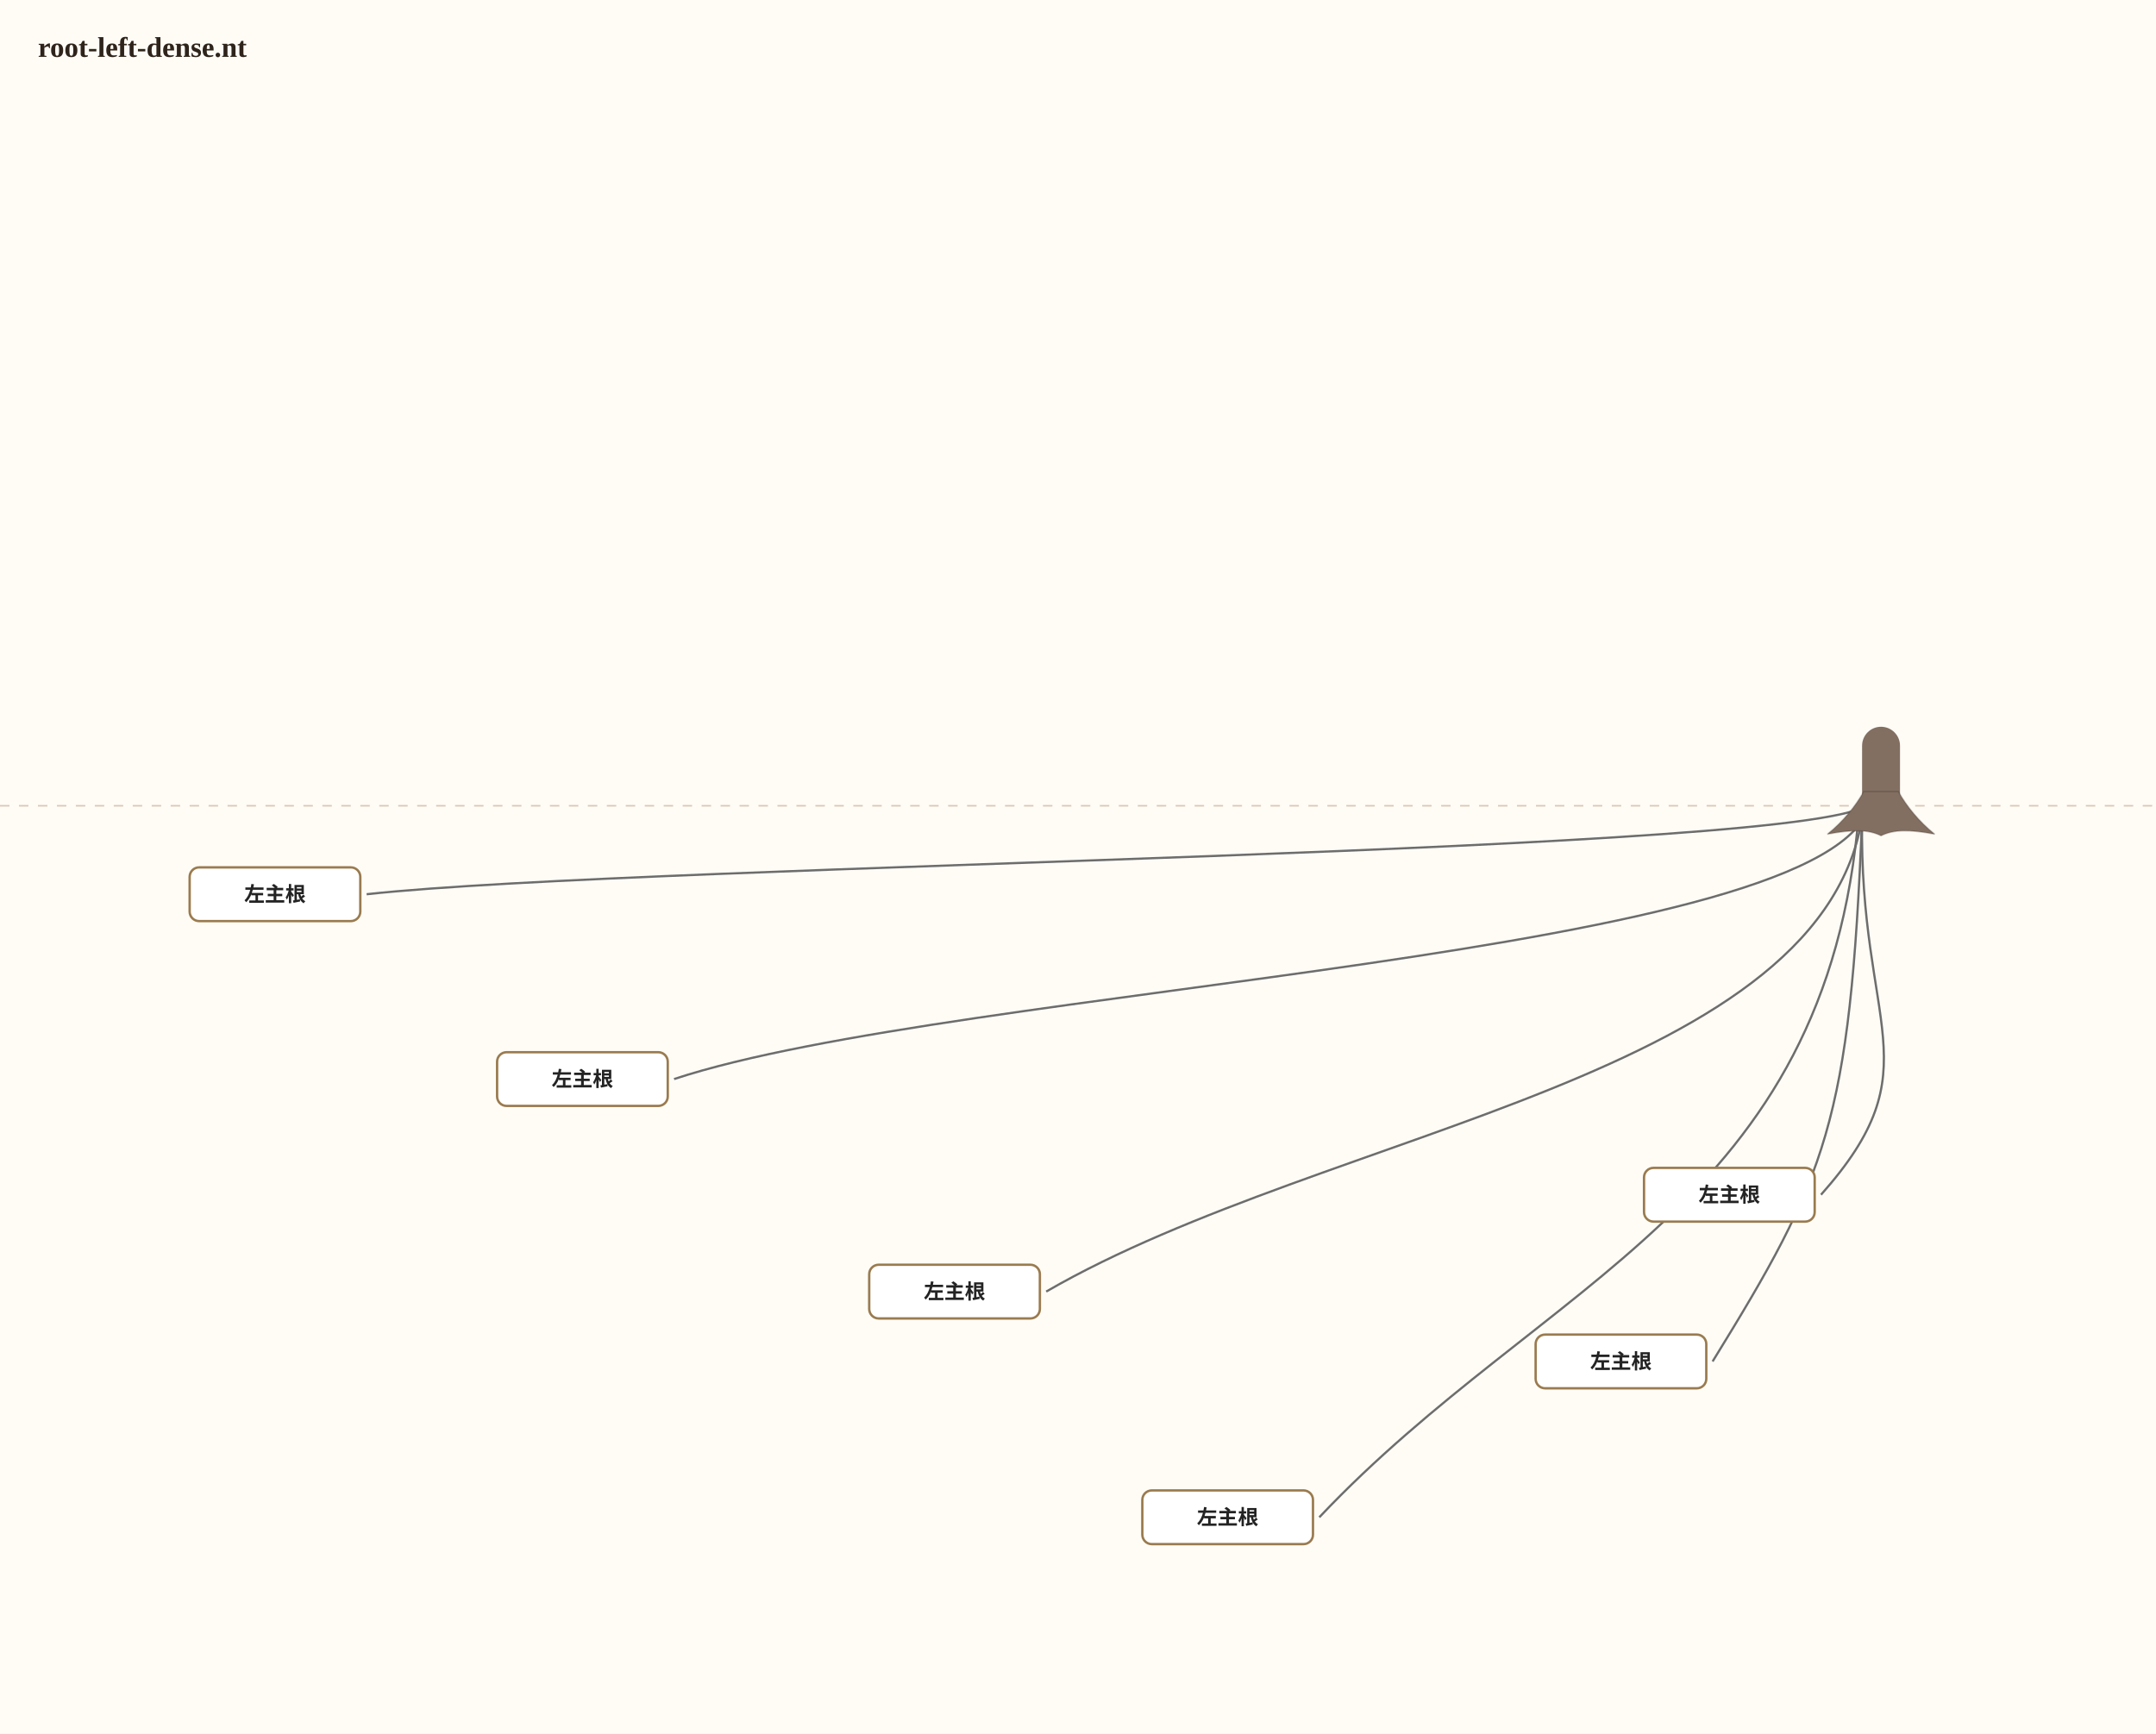
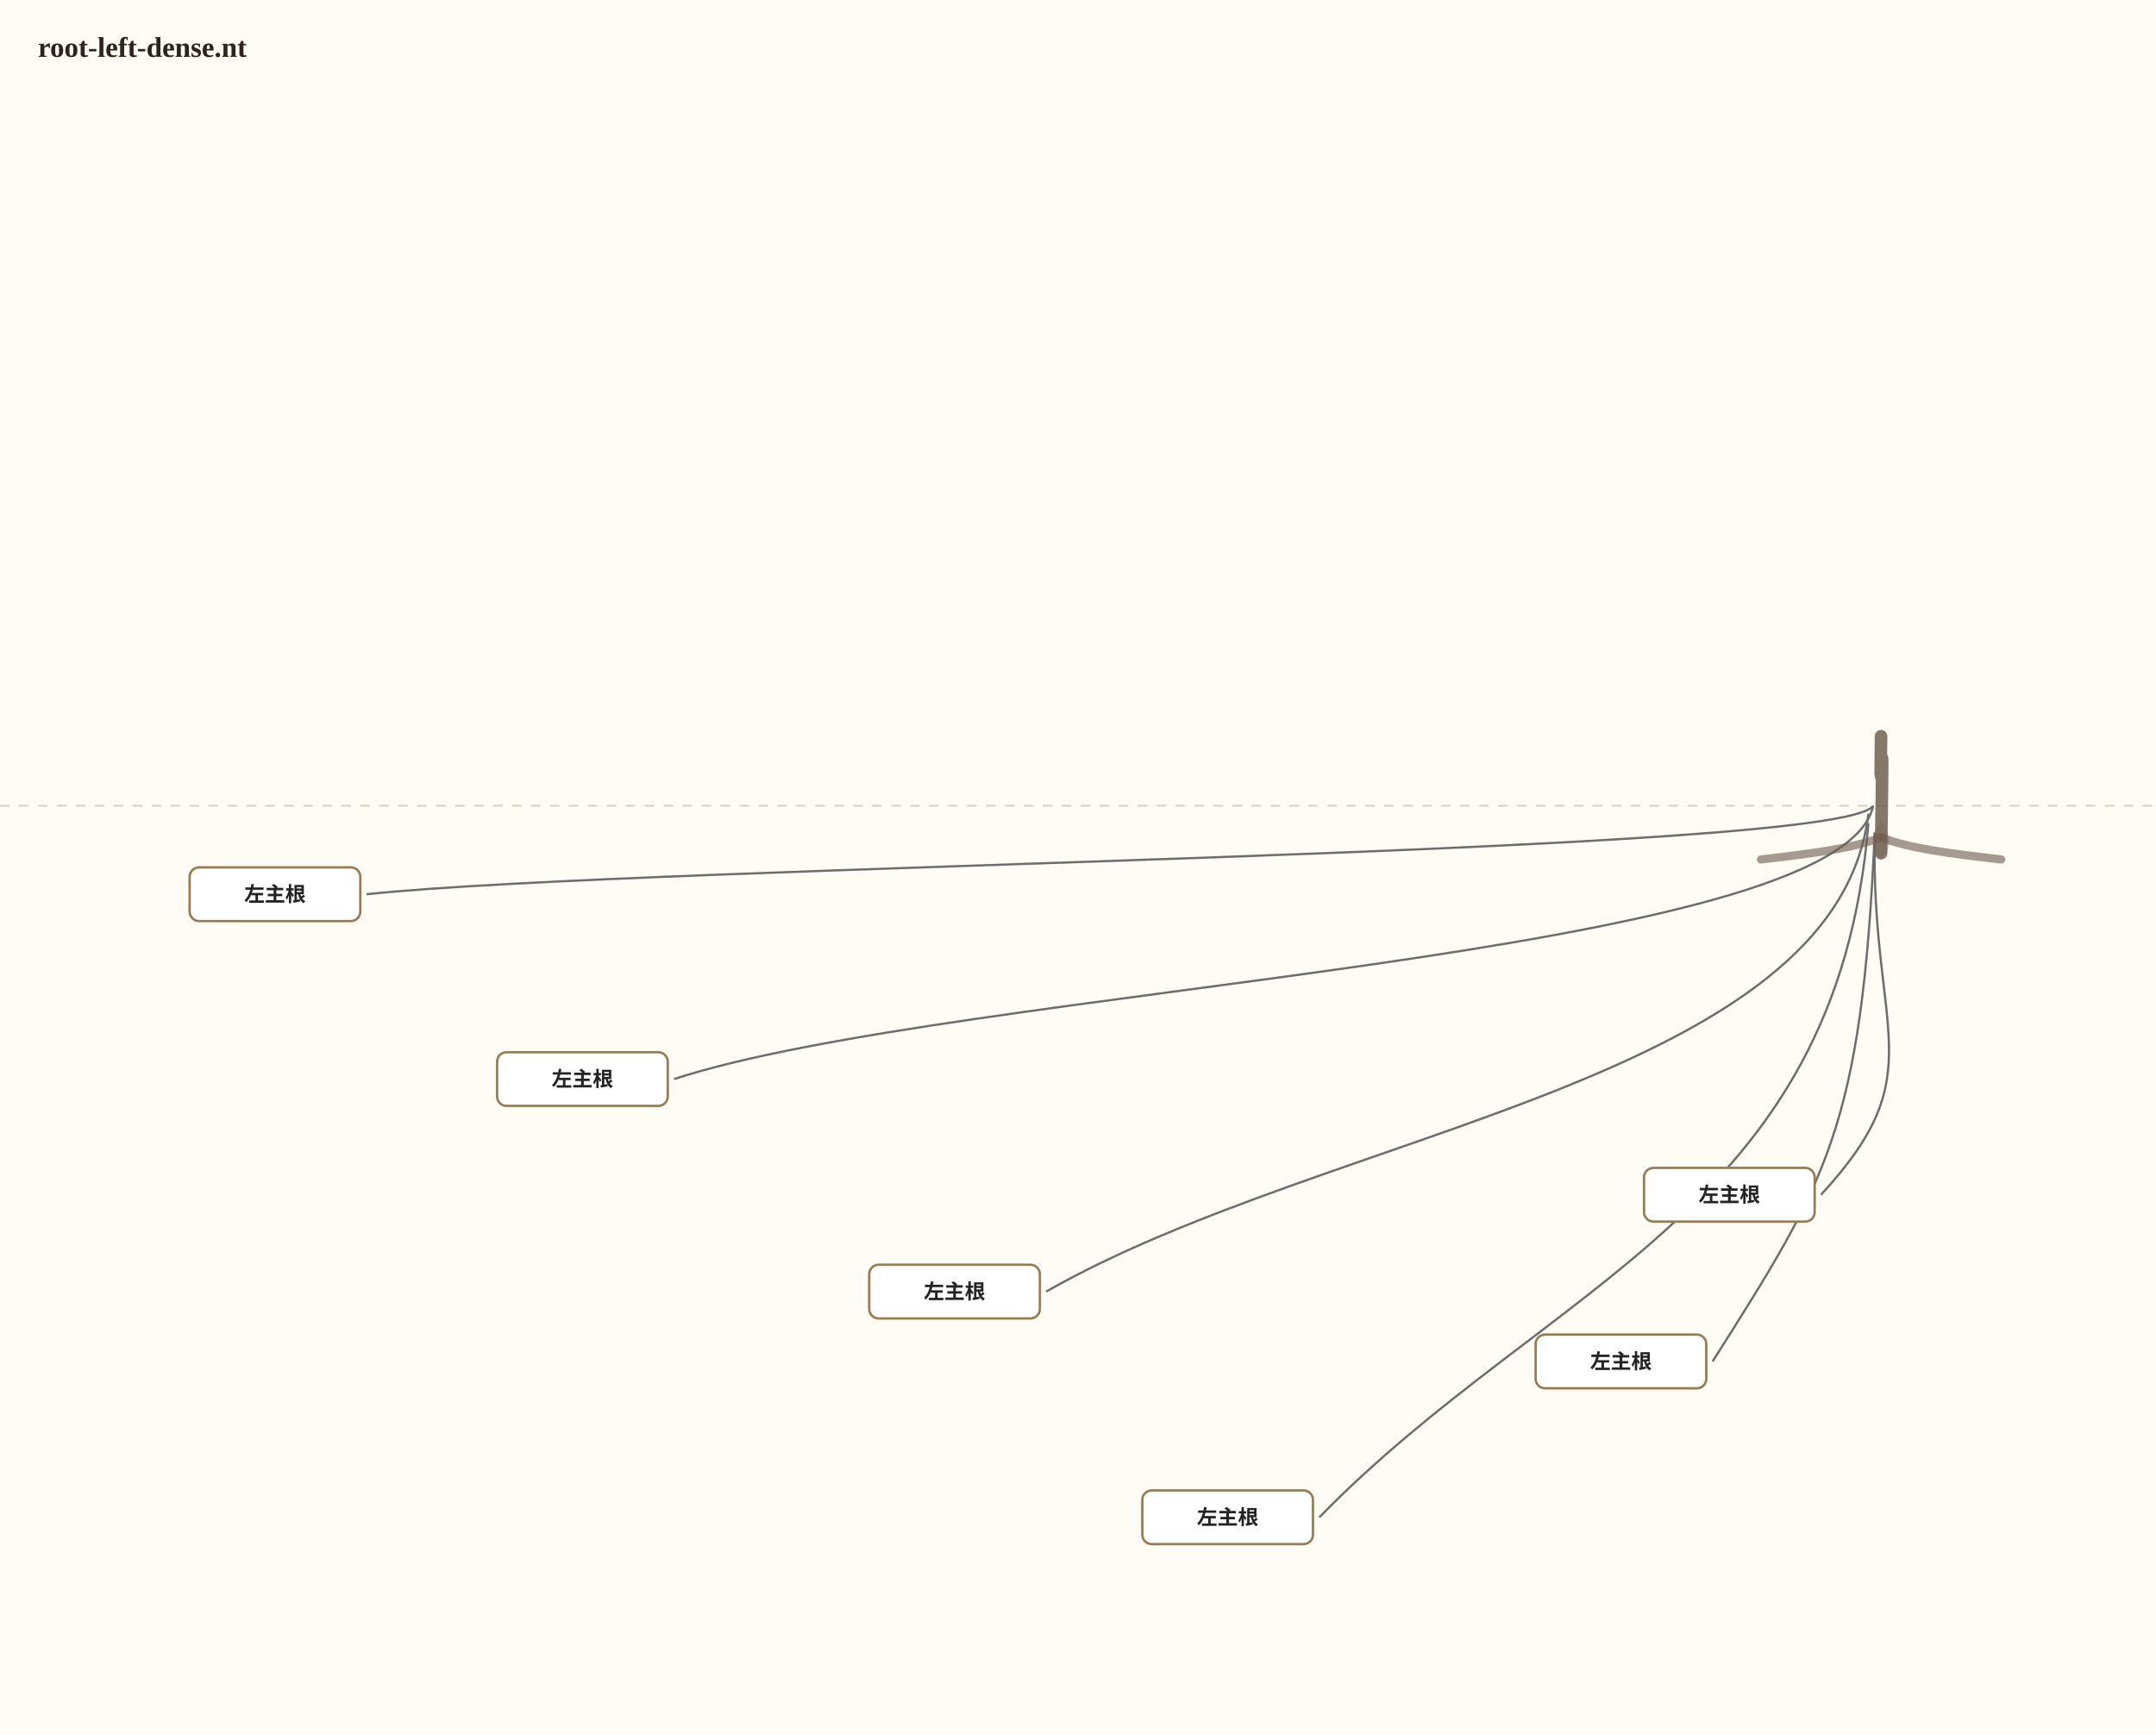
<svg xmlns="http://www.w3.org/2000/svg" viewBox="-740.4 -120 1364.4 1097.3" width="1364.4" height="1097.3">
  <rect x="-740.4" y="-120" width="1364.4" height="1097.3" fill="#fffcf6" />
  <text x="-716.4" y="-84" font-size="18" font-weight="700" fill="#2f241b">root-left-dense.nt</text>
  <line x1="-740.4" y1="390" x2="624" y2="390" stroke="#d8cab7" stroke-dasharray="6 6" />
-   <path d="M 438 398 C 435.92 531.393, 484 555.213, 412 636.202" fill="none" stroke="#6d6d6d" stroke-width="1.4" />
-   <path d="M 438 398 C 430.433 590.48, 415.406 624.852, 343.406 741.715" fill="none" stroke="#6d6d6d" stroke-width="1.4" />
-   <path d="M 436 394 C 416 643.954, 237.934 688.588, 94.507 840.346" fill="none" stroke="#6d6d6d" stroke-width="1.4" />
-   <path d="M 439 391 C 419 562.642, 101.669 593.293, -78.331 697.504" fill="none" stroke="#6d6d6d" stroke-width="1.4" />
-   <path d="M 443 388 C 423 485.99, -133.819 503.488, -313.819 562.983" fill="none" stroke="#6d6d6d" stroke-width="1.4" />
-   <path d="M 443 388 C 423 420.48, -328.385 426.28, -508.385 446" fill="none" stroke="#6d6d6d" stroke-width="1.4" />
-   <rect x="438" y="340" width="24" height="62" rx="12" fill="#826f62" />
-   <path d="M 439 381 C 434 390, 426 400, 416 408 C 432 405, 442 405, 450 409 C 458 405, 468 405, 484 408 C 474 400, 466 390, 461 381 Z" fill="#826f62" stroke="rgba(47, 36, 27, 0.24)" stroke-width="0.9" />
+   <path d="M 446 407 C 443.28 535.353, 484 558.273, 412 636.202" fill="none" stroke="#6d6d6d" stroke-width="1.4" />
+   <path d="M 446 407 C 437.793 594.44, 415.406 627.912, 343.406 741.715" fill="none" stroke="#6d6d6d" stroke-width="1.4" />
+   <path d="M 442 401 C 422 647.034, 240.454 690.968, 94.507 840.346" fill="none" stroke="#6d6d6d" stroke-width="1.4" />
+   <path d="M 442 395 C 422 564.402, 101.669 594.653, -78.331 697.504" fill="none" stroke="#6d6d6d" stroke-width="1.4" />
+   <path d="M 445 390 C 425 486.87, -133.819 504.168, -313.819 562.983" fill="none" stroke="#6d6d6d" stroke-width="1.4" />
+   <path d="M 445 390 C 425 421.36, -328.385 426.96, -508.385 446" fill="none" stroke="#6d6d6d" stroke-width="1.4" />
+   <path d="M 450 346 C 449 420, 452 292, 450 420" fill="none" stroke="#705e51" stroke-width="8" stroke-linecap="round" opacity="0.84" />
+   <path d="M 450 410 C 432 417, 408 420, 374 424" fill="none" stroke="#705e51" stroke-width="5.2" stroke-linecap="round" opacity="0.62" />
+   <path d="M 450 410 C 468 417, 492 420, 526 424" fill="none" stroke="#705e51" stroke-width="5.2" stroke-linecap="round" opacity="0.62" />
+   <path d="M 450 399 C 444 408, 442 415, 450 424 C 458 415, 456 408, 450 399" fill="rgba(112, 94, 81, 0.28)" stroke="none" />
  <g transform="translate(354 636.2019)">
    <rect x="-54" y="-17" width="108" height="34" rx="6" fill="#ffffff" stroke="#9a7b4f" stroke-width="1.5" />
    <text text-anchor="middle" dominant-baseline="middle" font-size="13" font-weight="700" fill="#232323">左主根</text>
  </g>
  <g transform="translate(285.4064 741.715)">
    <rect x="-54" y="-17" width="108" height="34" rx="6" fill="#ffffff" stroke="#9a7b4f" stroke-width="1.5" />
    <text text-anchor="middle" dominant-baseline="middle" font-size="13" font-weight="700" fill="#232323">左主根</text>
  </g>
  <g transform="translate(36.50685 840.3458)">
    <rect x="-54" y="-17" width="108" height="34" rx="6" fill="#ffffff" stroke="#9a7b4f" stroke-width="1.5" />
    <text text-anchor="middle" dominant-baseline="middle" font-size="13" font-weight="700" fill="#232323">左主根</text>
  </g>
  <g transform="translate(-136.3307 697.5039)">
    <rect x="-54" y="-17" width="108" height="34" rx="6" fill="#ffffff" stroke="#9a7b4f" stroke-width="1.5" />
    <text text-anchor="middle" dominant-baseline="middle" font-size="13" font-weight="700" fill="#232323">左主根</text>
  </g>
  <g transform="translate(-371.8188 562.9825)">
    <rect x="-54" y="-17" width="108" height="34" rx="6" fill="#ffffff" stroke="#9a7b4f" stroke-width="1.5" />
    <text text-anchor="middle" dominant-baseline="middle" font-size="13" font-weight="700" fill="#232323">左主根</text>
  </g>
  <g transform="translate(-566.3853 446)">
    <rect x="-54" y="-17" width="108" height="34" rx="6" fill="#ffffff" stroke="#9a7b4f" stroke-width="1.5" />
    <text text-anchor="middle" dominant-baseline="middle" font-size="13" font-weight="700" fill="#232323">左主根</text>
  </g>
</svg>
